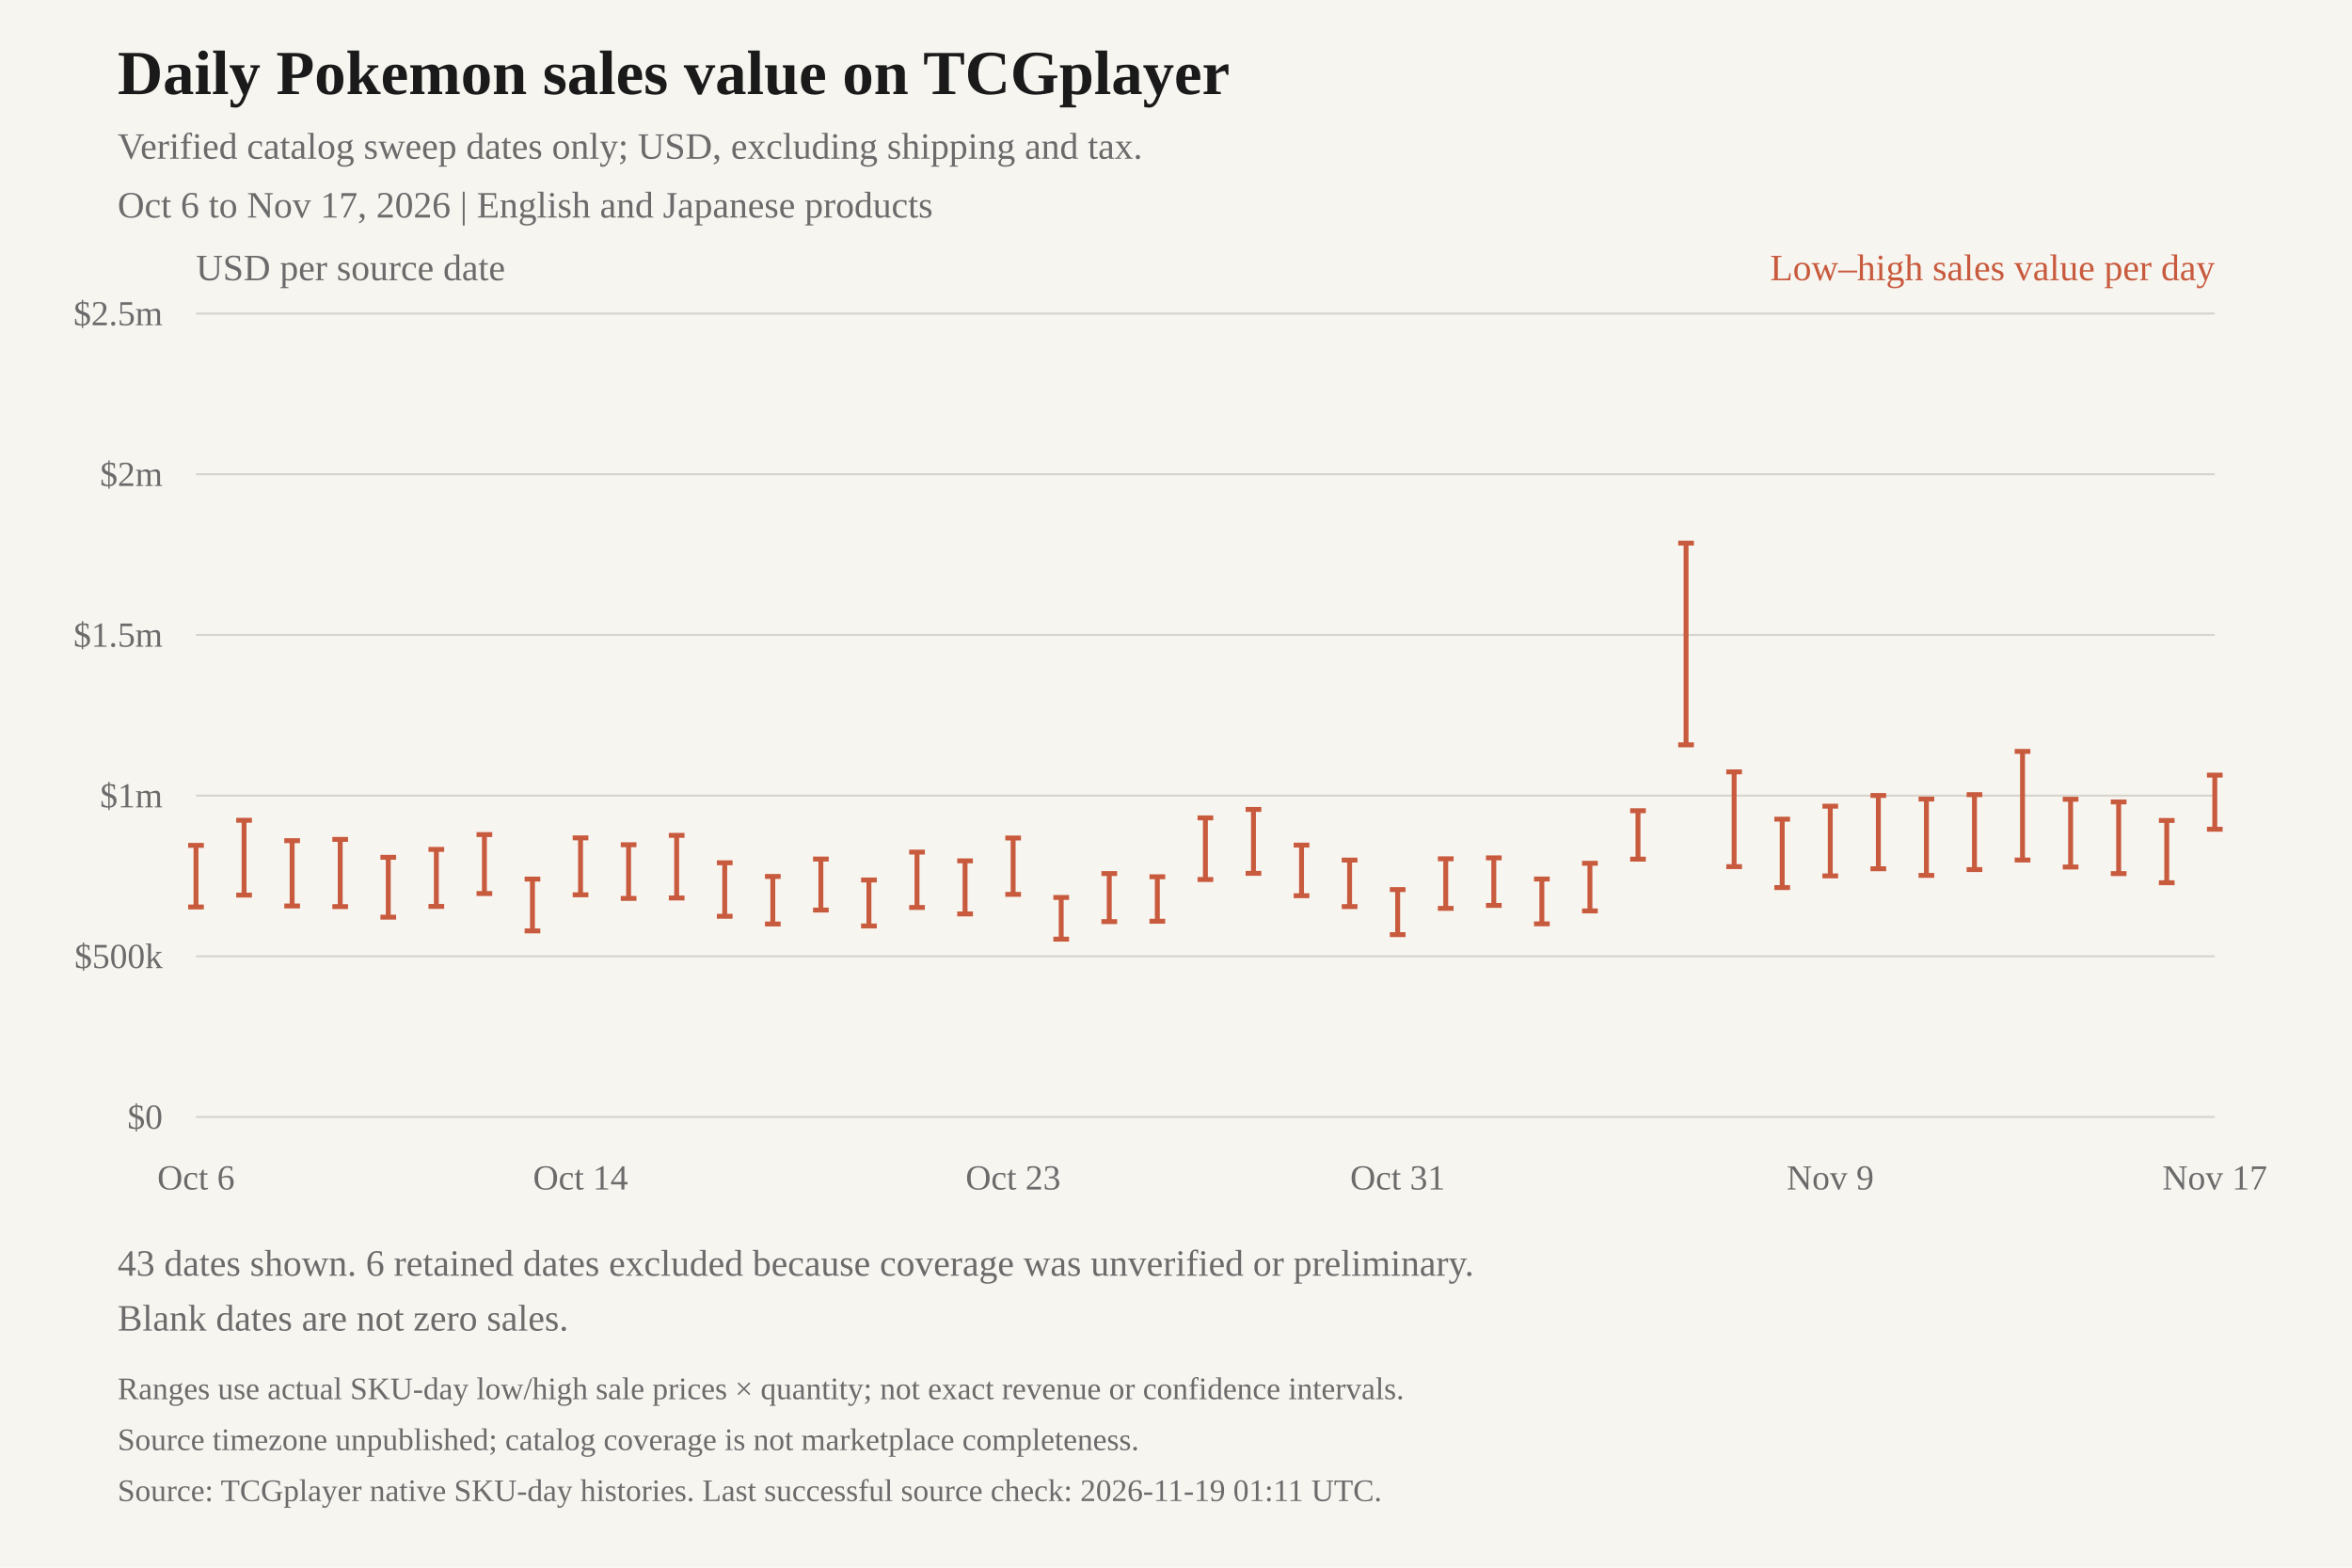
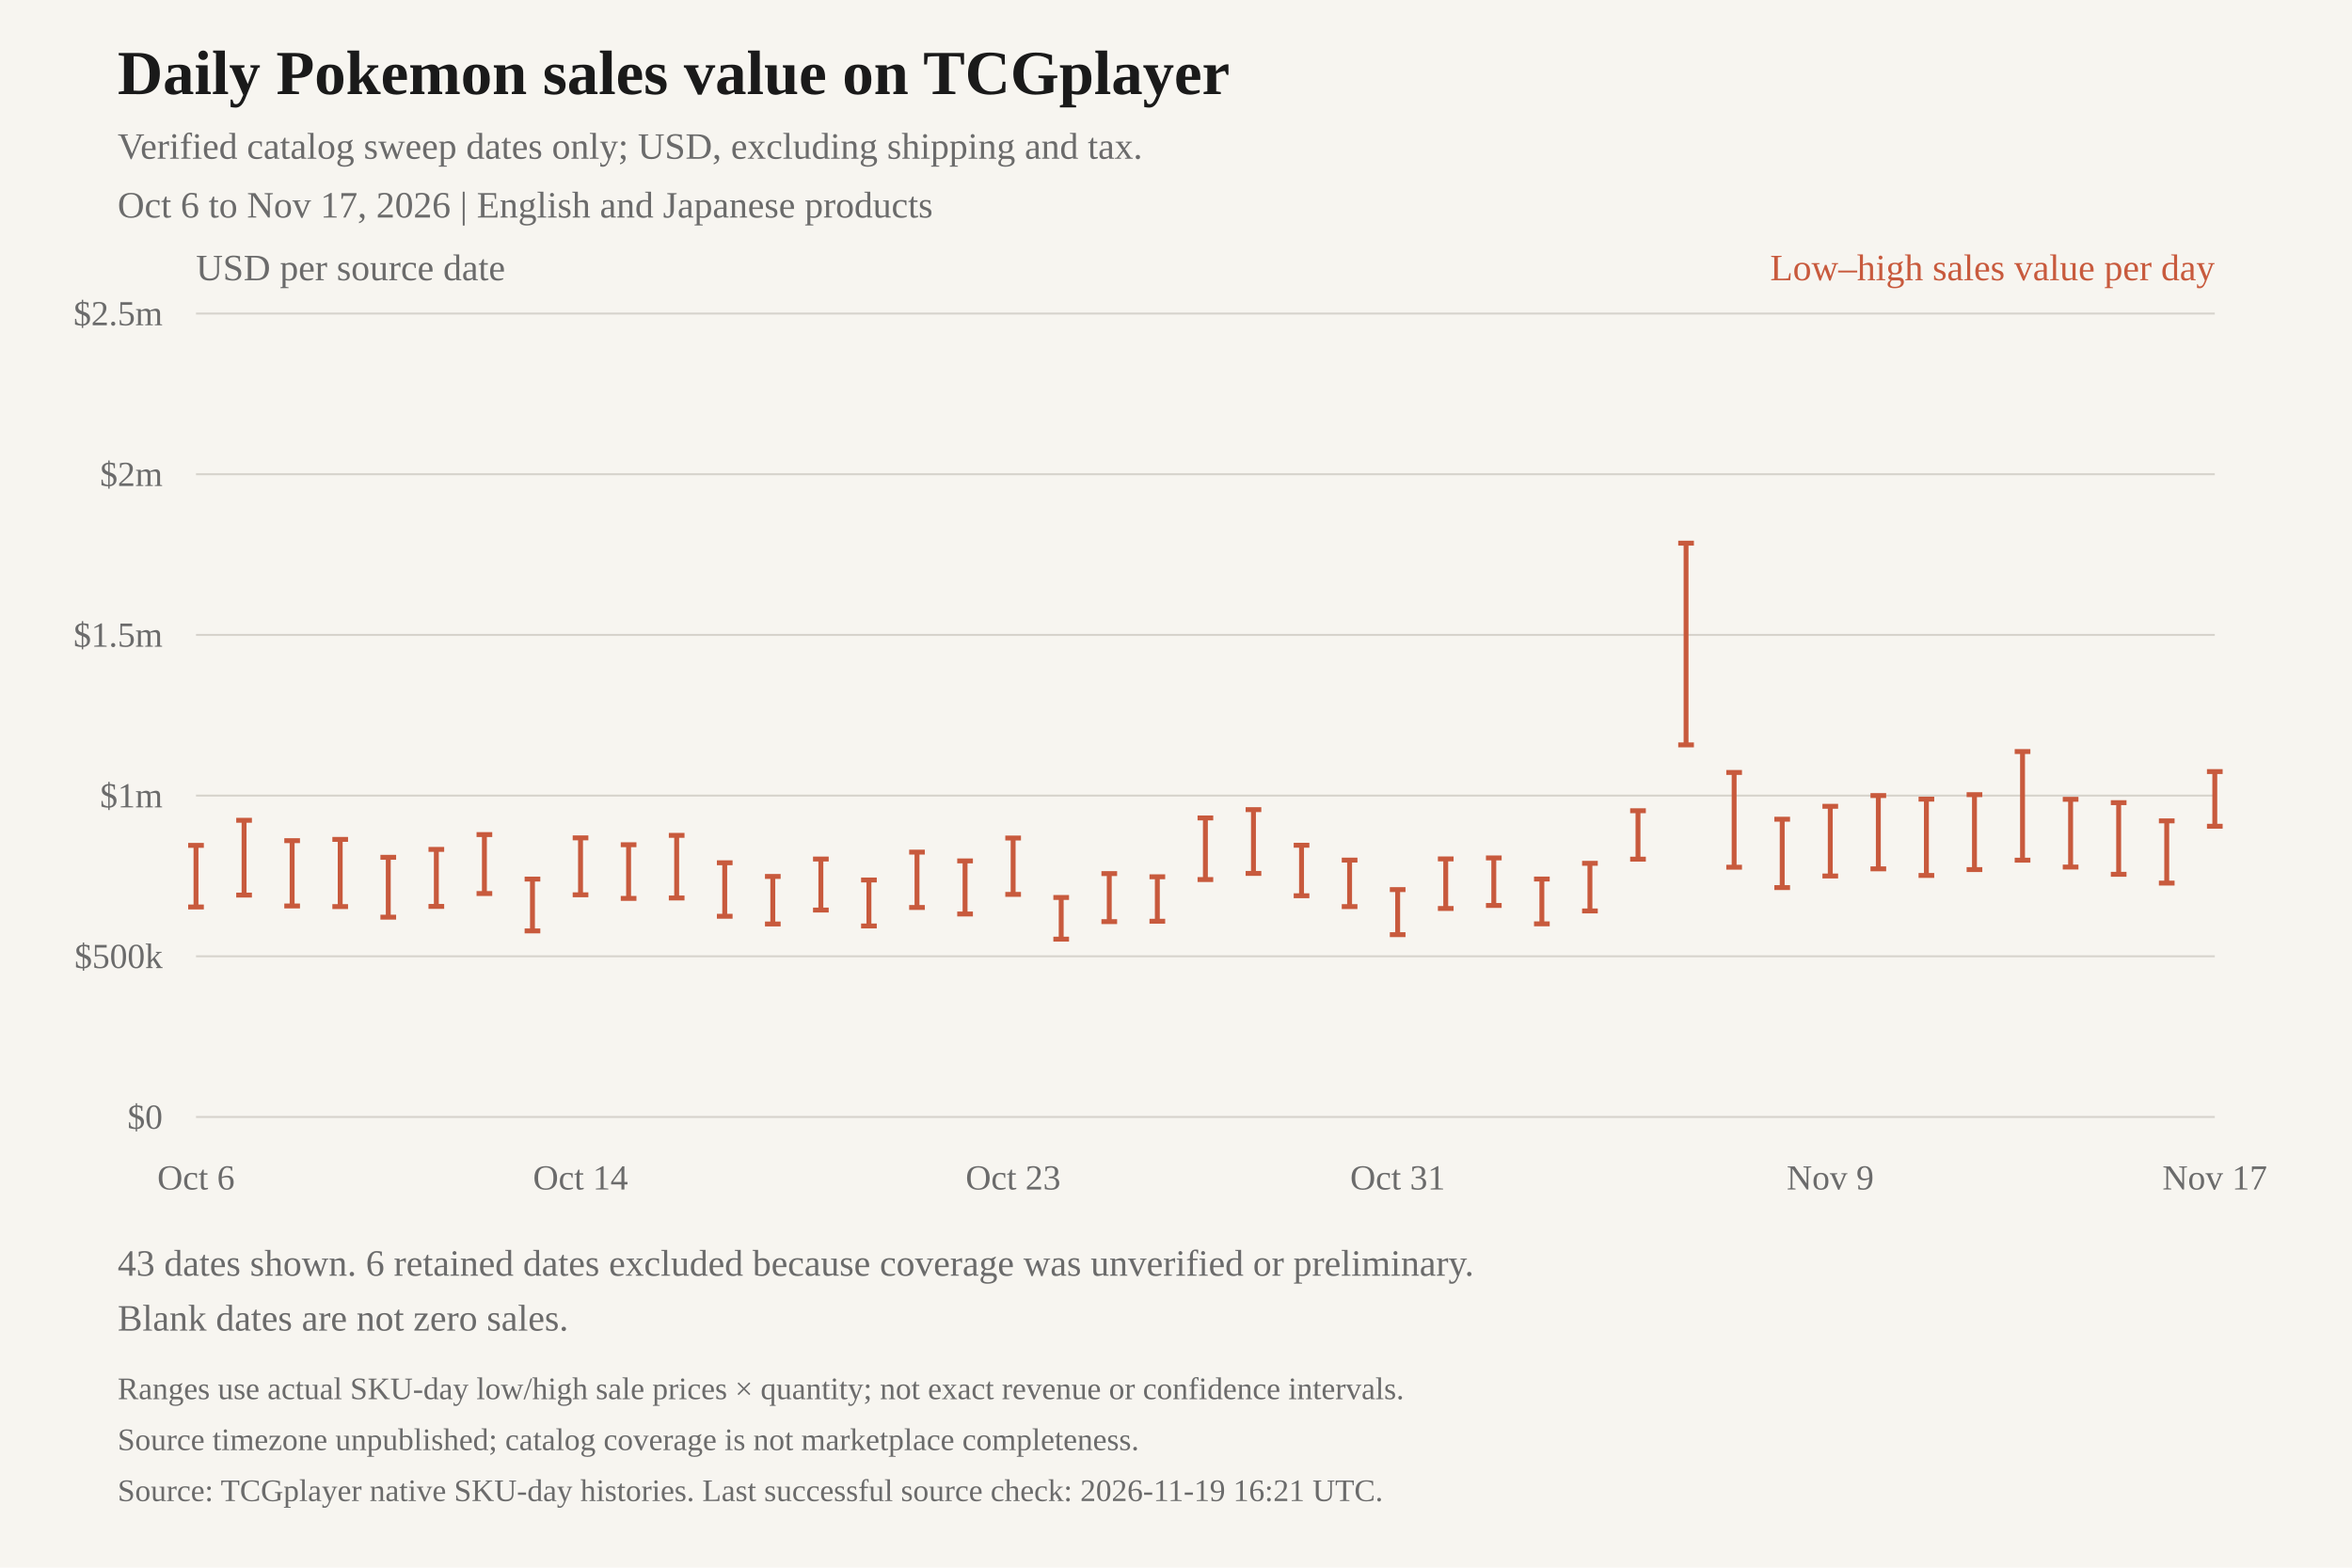
<svg xmlns="http://www.w3.org/2000/svg" width="1200" height="800" viewBox="0 0 1200 800" role="img" aria-labelledby="title description">
  <style>text{font-family:Georgia,"Liberation Serif","Times New Roman",serif;fill:#1A1A1A;font-size:19px}.title{font-size:32px;font-weight:600}.muted,.axis{fill:#6B6B6B}.axis{font-size:18px}.note{font-size:16px;fill:#6B6B6B}.grid{stroke:#D6D3CC;stroke-width:1}</style>
  <rect data-role="background" width="1200" height="800" fill="#F7F5F0" />
  <text x="60" y="48" class="title">Daily Pokemon sales value on TCGplayer</text>
  <text x="60" y="81" class="muted">Verified catalog sweep dates only; USD, excluding shipping and tax.</text>
  <text x="60" y="111" class="muted">Oct 6 to Nov 17, 2026 | English and Japanese products</text>
  <text x="100" y="143" class="muted">USD per source date</text>
  <text x="1130" y="143" text-anchor="end" style="fill:#C85A3D">Low–high sales value per day</text>
  <path d="M100,570H1130" class="grid" />
  <text x="83" y="576" class="axis" text-anchor="end">$0</text>
  <path d="M100,488H1130" class="grid" />
  <text x="83" y="494" class="axis" text-anchor="end">$500k</text>
  <path d="M100,406H1130" class="grid" />
  <text x="83" y="412" class="axis" text-anchor="end">$1m</text>
  <path d="M100,324H1130" class="grid" />
  <text x="83" y="330" class="axis" text-anchor="end">$1.5m</text>
  <path d="M100,242H1130" class="grid" />
  <text x="83" y="248" class="axis" text-anchor="end">$2m</text>
  <path d="M100,160H1130" class="grid" />
  <text x="83" y="166" class="axis" text-anchor="end">$2.5m</text>
  <path data-series="daily-range" d="M100,462.839V431.395M96,462.839h8M96,431.395h8" fill="none" stroke="#C85A3D" stroke-width="2.5" />
  <path data-series="daily-range" d="M124.524,456.767V418.596M120.524,456.767h8M120.524,418.596h8" fill="none" stroke="#C85A3D" stroke-width="2.5" />
  <path data-series="daily-range" d="M149.048,462.325V428.993M145.048,462.325h8M145.048,428.993h8" fill="none" stroke="#C85A3D" stroke-width="2.5" />
  <path data-series="daily-range" d="M173.571,462.639V428.347M169.571,462.639h8M169.571,428.347h8" fill="none" stroke="#C85A3D" stroke-width="2.5" />
  <path data-series="daily-range" d="M198.095,468.031V437.483M194.095,468.031h8M194.095,437.483h8" fill="none" stroke="#C85A3D" stroke-width="2.5" />
  <path data-series="daily-range" d="M222.619,462.546V433.454M218.619,462.546h8M218.619,433.454h8" fill="none" stroke="#C85A3D" stroke-width="2.5" />
  <path data-series="daily-range" d="M247.143,455.971V425.889M243.143,455.971h8M243.143,425.889h8" fill="none" stroke="#C85A3D" stroke-width="2.5" />
  <path data-series="daily-range" d="M271.667,475.046V448.6M267.667,475.046h8M267.667,448.6h8" fill="none" stroke="#C85A3D" stroke-width="2.5" />
  <path data-series="daily-range" d="M296.19,456.626V427.569M292.19,456.626h8M292.19,427.569h8" fill="none" stroke="#C85A3D" stroke-width="2.5" />
  <path data-series="daily-range" d="M320.714,458.461V431.071M316.714,458.461h8M316.714,431.071h8" fill="none" stroke="#C85A3D" stroke-width="2.5" />
  <path data-series="daily-range" d="M345.238,458.248V426.287M341.238,458.248h8M341.238,426.287h8" fill="none" stroke="#C85A3D" stroke-width="2.5" />
  <path data-series="daily-range" d="M369.762,467.575V440.279M365.762,467.575h8M365.762,440.279h8" fill="none" stroke="#C85A3D" stroke-width="2.5" />
  <path data-series="daily-range" d="M394.286,471.512V447.253M390.286,471.512h8M390.286,447.253h8" fill="none" stroke="#C85A3D" stroke-width="2.5" />
  <path data-series="daily-range" d="M418.81,464.4V438.369M414.81,464.4h8M414.81,438.369h8" fill="none" stroke="#C85A3D" stroke-width="2.5" />
  <path data-series="daily-range" d="M443.333,472.524V449.058M439.333,472.524h8M439.333,449.058h8" fill="none" stroke="#C85A3D" stroke-width="2.5" />
-   <path data-series="daily-range" d="M467.857,463.086V434.835M463.857,463.086h8M463.857,434.835h8" fill="none" stroke="#C85A3D" stroke-width="2.5" />
-   <path data-series="daily-range" d="M492.381,466.385V439.296M488.381,466.385h8M488.381,439.296h8" fill="none" stroke="#C85A3D" stroke-width="2.5" />
-   <path data-series="daily-range" d="M516.905,456.391V427.631M512.905,456.391h8M512.905,427.631h8" fill="none" stroke="#C85A3D" stroke-width="2.5" />
-   <path data-series="daily-range" d="M541.429,479.245V457.979M537.429,479.245h8M537.429,457.979h8" fill="none" stroke="#C85A3D" stroke-width="2.5" />
-   <path data-series="daily-range" d="M565.952,470.297V445.784M561.952,470.297h8M561.952,445.784h8" fill="none" stroke="#C85A3D" stroke-width="2.5" />
-   <path data-series="daily-range" d="M590.476,470.107V447.422M586.476,470.107h8M586.476,447.422h8" fill="none" stroke="#C85A3D" stroke-width="2.5" />
-   <path data-series="daily-range" d="M615,448.812V417.372M611,448.812h8M611,417.372h8" fill="none" stroke="#C85A3D" stroke-width="2.5" />
-   <path data-series="daily-range" d="M639.524,445.666V413.058M635.524,445.666h8M635.524,413.058h8" fill="none" stroke="#C85A3D" stroke-width="2.5" />
-   <path data-series="daily-range" d="M664.048,457.087V431.269M660.048,457.087h8M660.048,431.269h8" fill="none" stroke="#C85A3D" stroke-width="2.5" />
-   <path data-series="daily-range" d="M688.571,462.633V438.902M684.571,462.633h8M684.571,438.902h8" fill="none" stroke="#C85A3D" stroke-width="2.5" />
-   <path data-series="daily-range" d="M713.095,476.954V453.961M709.095,476.954h8M709.095,453.961h8" fill="none" stroke="#C85A3D" stroke-width="2.5" />
-   <path data-series="daily-range" d="M737.619,463.551V438.248M733.619,463.551h8M733.619,438.248h8" fill="none" stroke="#C85A3D" stroke-width="2.5" />
-   <path data-series="daily-range" d="M762.143,462.033V437.773M758.143,462.033h8M758.143,437.773h8" fill="none" stroke="#C85A3D" stroke-width="2.5" />
-   <path data-series="daily-range" d="M786.667,471.445V448.569M782.667,471.445h8M782.667,448.569h8" fill="none" stroke="#C85A3D" stroke-width="2.5" />
-   <path data-series="daily-range" d="M811.19,464.849V440.537M807.19,464.849h8M807.19,440.537h8" fill="none" stroke="#C85A3D" stroke-width="2.5" />
-   <path data-series="daily-range" d="M835.714,438.424V413.715M831.714,438.424h8M831.714,413.715h8" fill="none" stroke="#C85A3D" stroke-width="2.5" />
-   <path data-series="daily-range" d="M860.238,380.1V277.149M856.238,380.1h8M856.238,277.149h8" fill="none" stroke="#C85A3D" stroke-width="2.5" />
-   <path data-series="daily-range" d="M884.762,442.248V393.892M880.762,442.248h8M880.762,393.892h8" fill="none" stroke="#C85A3D" stroke-width="2.5" />
-   <path data-series="daily-range" d="M909.286,452.931V418.034M905.286,452.931h8M905.286,418.034h8" fill="none" stroke="#C85A3D" stroke-width="2.5" />
-   <path data-series="daily-range" d="M933.81,446.974V411.406M929.81,446.974h8M929.81,411.406h8" fill="none" stroke="#C85A3D" stroke-width="2.5" />
-   <path data-series="daily-range" d="M958.333,443.332V405.931M954.333,443.332h8M954.333,405.931h8" fill="none" stroke="#C85A3D" stroke-width="2.5" />
-   <path data-series="daily-range" d="M982.857,446.713V407.763M978.857,446.713h8M978.857,407.763h8" fill="none" stroke="#C85A3D" stroke-width="2.5" />
-   <path data-series="daily-range" d="M1007.381,443.749V405.51M1003.381,443.749h8M1003.381,405.51h8" fill="none" stroke="#C85A3D" stroke-width="2.5" />
-   <path data-series="daily-range" d="M1031.905,438.876V383.44M1027.905,438.876h8M1027.905,383.44h8" fill="none" stroke="#C85A3D" stroke-width="2.5" />
-   <path data-series="daily-range" d="M1056.429,442.44V407.867M1052.429,442.44h8M1052.429,407.867h8" fill="none" stroke="#C85A3D" stroke-width="2.5" />
-   <path data-series="daily-range" d="M1080.952,445.803V409.239M1076.952,445.803h8M1076.952,409.239h8" fill="none" stroke="#C85A3D" stroke-width="2.5" />
-   <path data-series="daily-range" d="M1105.476,450.468V418.693M1101.476,450.468h8M1101.476,418.693h8" fill="none" stroke="#C85A3D" stroke-width="2.5" />
-   <path data-series="daily-range" d="M1130,423.158V395.546M1126,423.158h8M1126,395.546h8" fill="none" stroke="#C85A3D" stroke-width="2.5" />
+   <path data-series="daily-range" d="M467.857,463.09V434.841M463.857,463.09h8M463.857,434.841h8" fill="none" stroke="#C85A3D" stroke-width="2.5" />
+   <path data-series="daily-range" d="M492.381,466.416V439.327M488.381,466.416h8M488.381,439.327h8" fill="none" stroke="#C85A3D" stroke-width="2.5" />
+   <path data-series="daily-range" d="M516.905,456.406V427.648M512.905,456.406h8M512.905,427.648h8" fill="none" stroke="#C85A3D" stroke-width="2.5" />
+   <path data-series="daily-range" d="M541.429,479.247V457.983M537.429,479.247h8M537.429,457.983h8" fill="none" stroke="#C85A3D" stroke-width="2.5" />
+   <path data-series="daily-range" d="M565.952,470.309V445.796M561.952,470.309h8M561.952,445.796h8" fill="none" stroke="#C85A3D" stroke-width="2.5" />
+   <path data-series="daily-range" d="M590.476,470.113V447.428M586.476,470.113h8M586.476,447.428h8" fill="none" stroke="#C85A3D" stroke-width="2.5" />
+   <path data-series="daily-range" d="M615,448.836V417.399M611,448.836h8M611,417.399h8" fill="none" stroke="#C85A3D" stroke-width="2.5" />
+   <path data-series="daily-range" d="M639.524,445.704V413.163M635.524,445.704h8M635.524,413.163h8" fill="none" stroke="#C85A3D" stroke-width="2.5" />
+   <path data-series="daily-range" d="M664.048,457.108V431.337M660.048,457.108h8M660.048,431.337h8" fill="none" stroke="#C85A3D" stroke-width="2.5" />
+   <path data-series="daily-range" d="M688.571,462.641V438.914M684.571,462.641h8M684.571,438.914h8" fill="none" stroke="#C85A3D" stroke-width="2.5" />
+   <path data-series="daily-range" d="M713.095,476.962V453.97M709.095,476.962h8M709.095,453.97h8" fill="none" stroke="#C85A3D" stroke-width="2.5" />
+   <path data-series="daily-range" d="M737.619,463.604V438.306M733.619,463.604h8M733.619,438.306h8" fill="none" stroke="#C85A3D" stroke-width="2.5" />
+   <path data-series="daily-range" d="M762.143,462.062V437.802M758.143,462.062h8M758.143,437.802h8" fill="none" stroke="#C85A3D" stroke-width="2.5" />
+   <path data-series="daily-range" d="M786.667,471.447V448.571M782.667,471.447h8M782.667,448.571h8" fill="none" stroke="#C85A3D" stroke-width="2.5" />
+   <path data-series="daily-range" d="M811.19,464.86V440.551M807.19,464.86h8M807.19,440.551h8" fill="none" stroke="#C85A3D" stroke-width="2.5" />
+   <path data-series="daily-range" d="M835.714,438.431V413.724M831.714,438.431h8M831.714,413.724h8" fill="none" stroke="#C85A3D" stroke-width="2.5" />
+   <path data-series="daily-range" d="M860.238,380.12V277.176M856.238,380.12h8M856.238,277.176h8" fill="none" stroke="#C85A3D" stroke-width="2.5" />
+   <path data-series="daily-range" d="M884.762,442.543V394.189M880.762,442.543h8M880.762,394.189h8" fill="none" stroke="#C85A3D" stroke-width="2.5" />
+   <path data-series="daily-range" d="M909.286,452.94V418.049M905.286,452.94h8M905.286,418.049h8" fill="none" stroke="#C85A3D" stroke-width="2.5" />
+   <path data-series="daily-range" d="M933.81,447.026V411.462M929.81,447.026h8M929.81,411.462h8" fill="none" stroke="#C85A3D" stroke-width="2.5" />
+   <path data-series="daily-range" d="M958.333,443.38V405.981M954.333,443.38h8M954.333,405.981h8" fill="none" stroke="#C85A3D" stroke-width="2.5" />
+   <path data-series="daily-range" d="M982.857,446.747V407.808M978.857,446.747h8M978.857,407.808h8" fill="none" stroke="#C85A3D" stroke-width="2.5" />
+   <path data-series="daily-range" d="M1007.381,443.754V405.519M1003.381,443.754h8M1003.381,405.519h8" fill="none" stroke="#C85A3D" stroke-width="2.5" />
+   <path data-series="daily-range" d="M1031.905,438.95V383.517M1027.905,438.95h8M1027.905,383.517h8" fill="none" stroke="#C85A3D" stroke-width="2.5" />
+   <path data-series="daily-range" d="M1056.429,442.459V407.888M1052.429,442.459h8M1052.429,407.888h8" fill="none" stroke="#C85A3D" stroke-width="2.5" />
+   <path data-series="daily-range" d="M1080.952,446.161V409.604M1076.952,446.161h8M1076.952,409.604h8" fill="none" stroke="#C85A3D" stroke-width="2.5" />
+   <path data-series="daily-range" d="M1105.476,450.647V418.896M1101.476,450.647h8M1101.476,418.896h8" fill="none" stroke="#C85A3D" stroke-width="2.5" />
+   <path data-series="daily-range" d="M1130,421.637V393.736M1126,421.637h8M1126,393.736h8" fill="none" stroke="#C85A3D" stroke-width="2.5" />
  <text x="100" y="607" class="axis" text-anchor="middle">Oct 6</text>
  <text x="296.19" y="607" class="axis" text-anchor="middle">Oct 14</text>
  <text x="516.905" y="607" class="axis" text-anchor="middle">Oct 23</text>
  <text x="713.095" y="607" class="axis" text-anchor="middle">Oct 31</text>
  <text x="933.81" y="607" class="axis" text-anchor="middle">Nov 9</text>
  <text x="1130" y="607" class="axis" text-anchor="middle">Nov 17</text>
  <text x="60" y="651" class="muted">43 dates shown. 6 retained dates excluded because coverage was unverified or preliminary.</text>
  <text x="60" y="679" class="muted">Blank dates are not zero sales.</text>
  <text x="60" y="714" class="note">Ranges use actual SKU-day low/high sale prices × quantity; not exact revenue or confidence intervals.</text>
  <text x="60" y="740" class="note">Source timezone unpublished; catalog coverage is not marketplace completeness.</text>
-   <text x="60" y="766" class="note">Source: TCGplayer native SKU-day histories. Last successful source check: 2026-11-19 01:11 UTC.</text>
+   <text x="60" y="766" class="note">Source: TCGplayer native SKU-day histories. Last successful source check: 2026-11-19 16:21 UTC.</text>
</svg>
